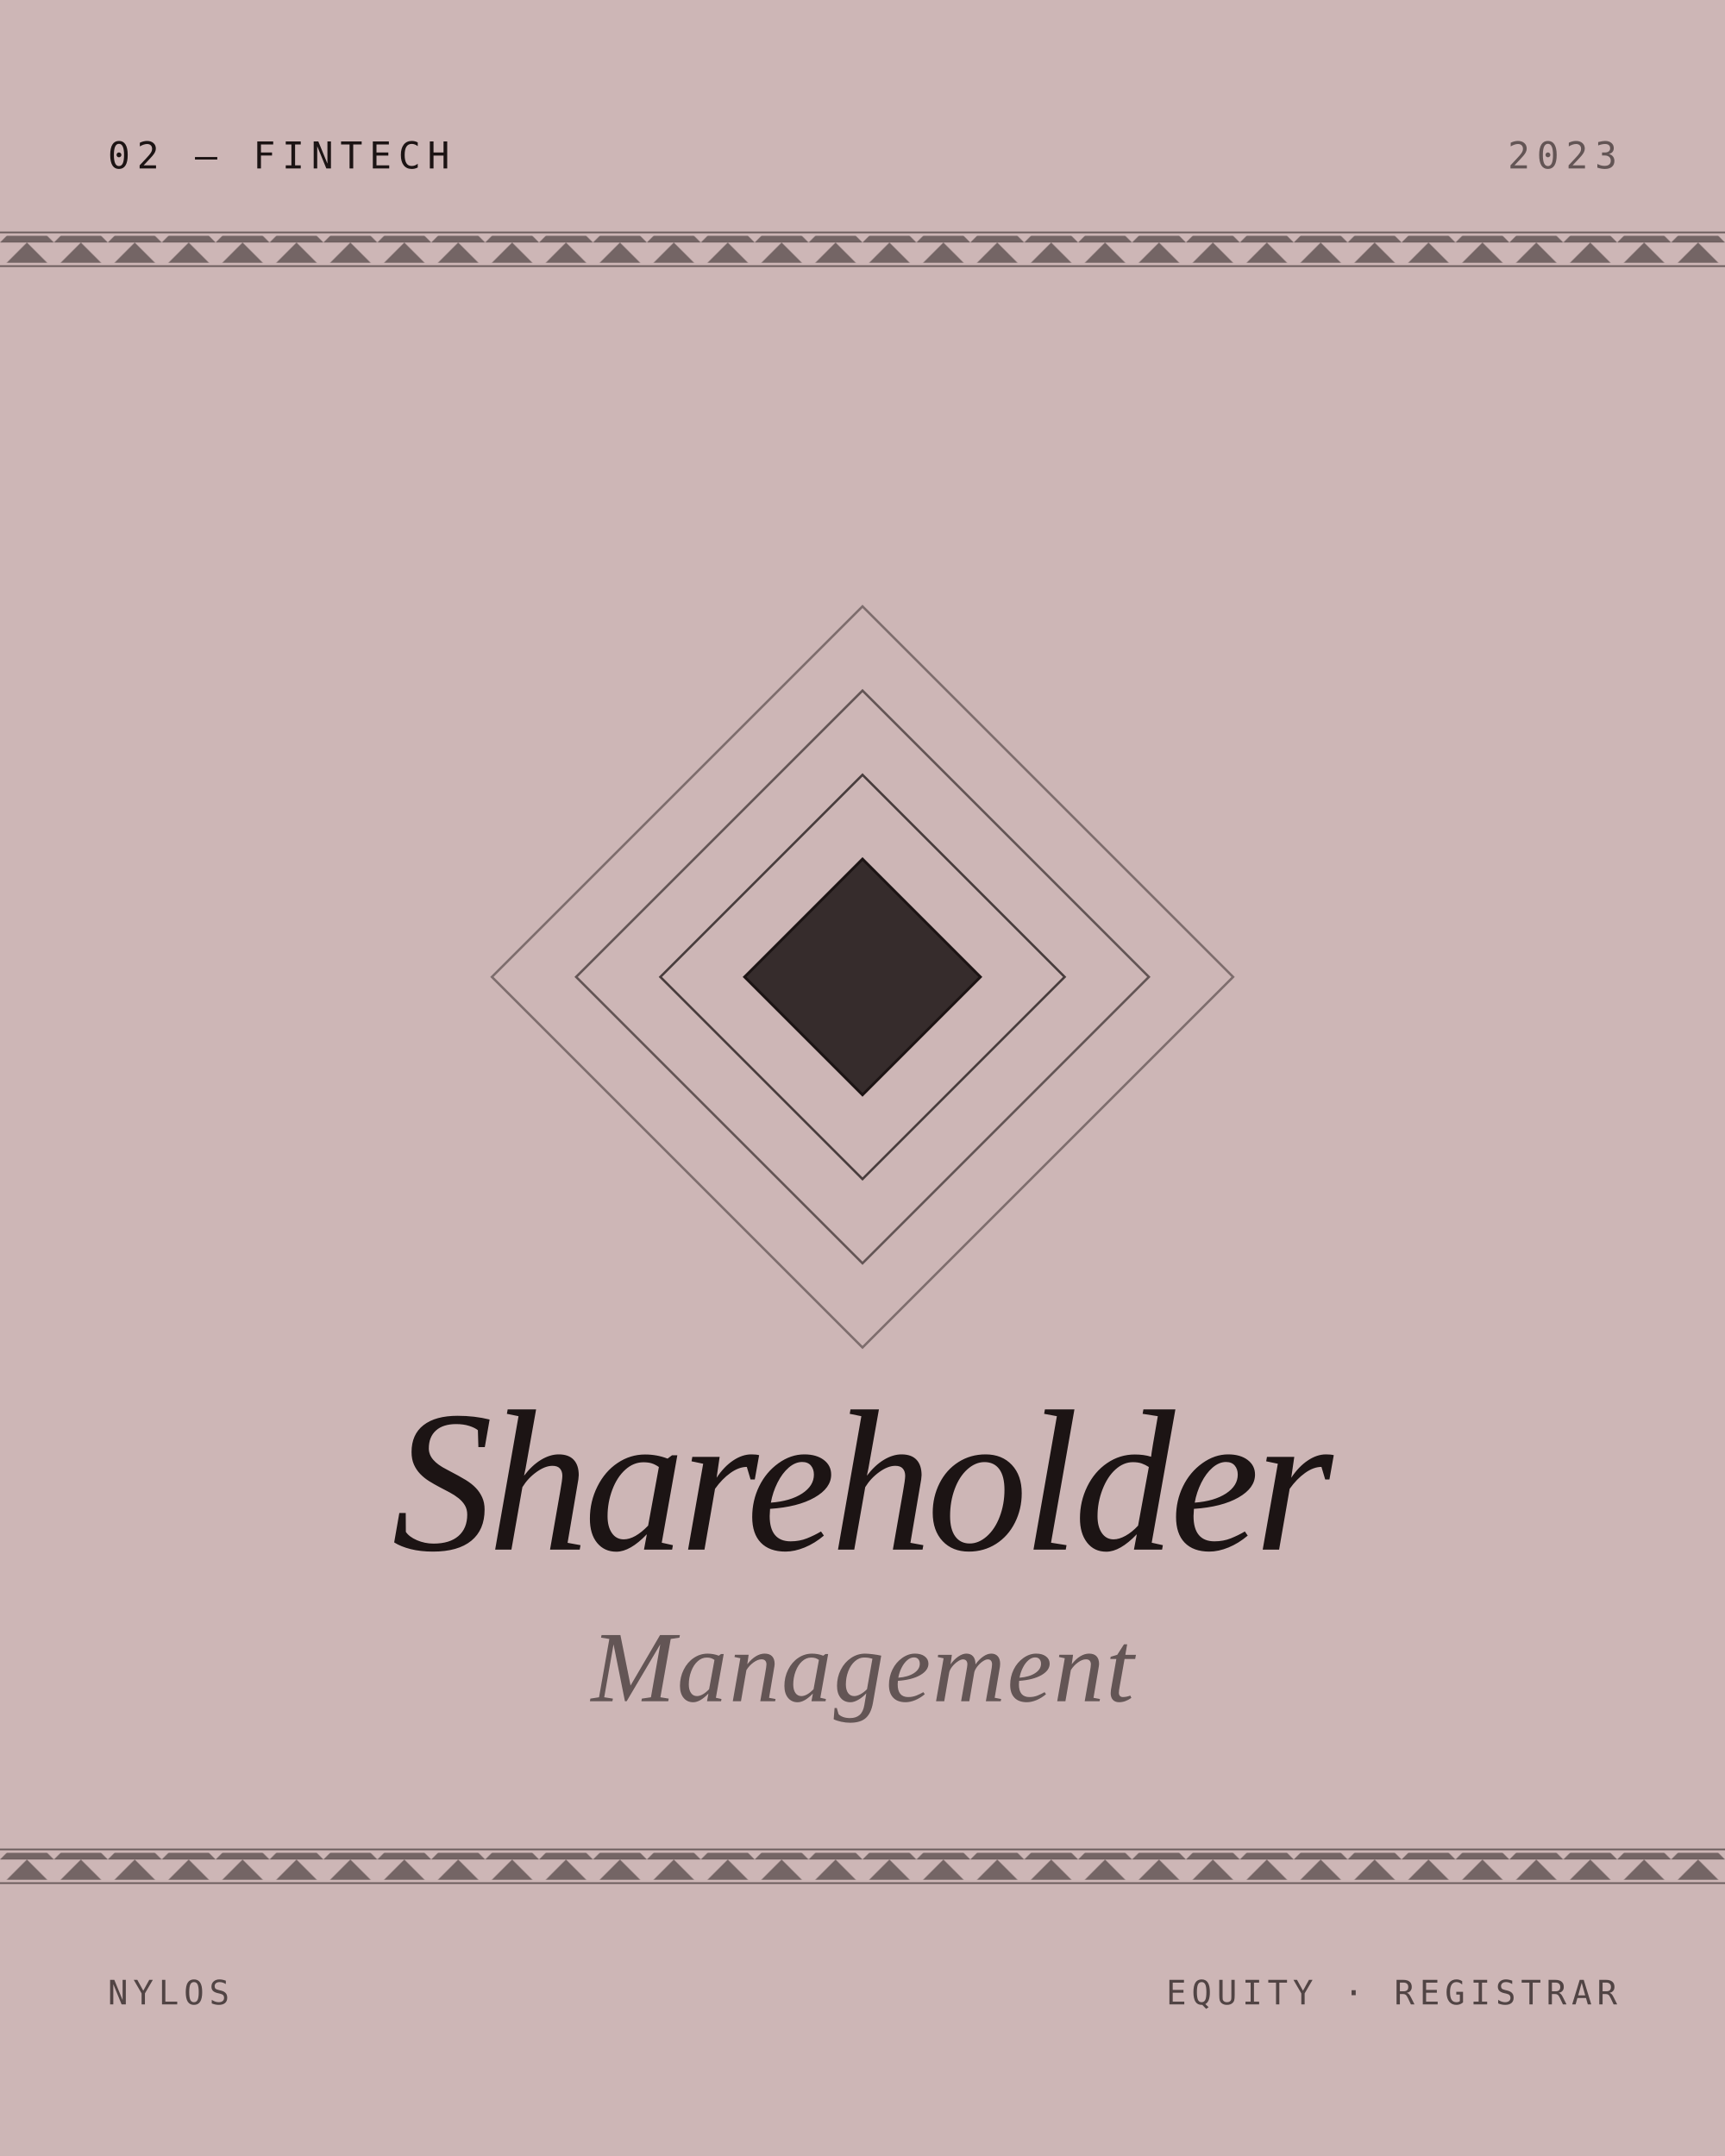
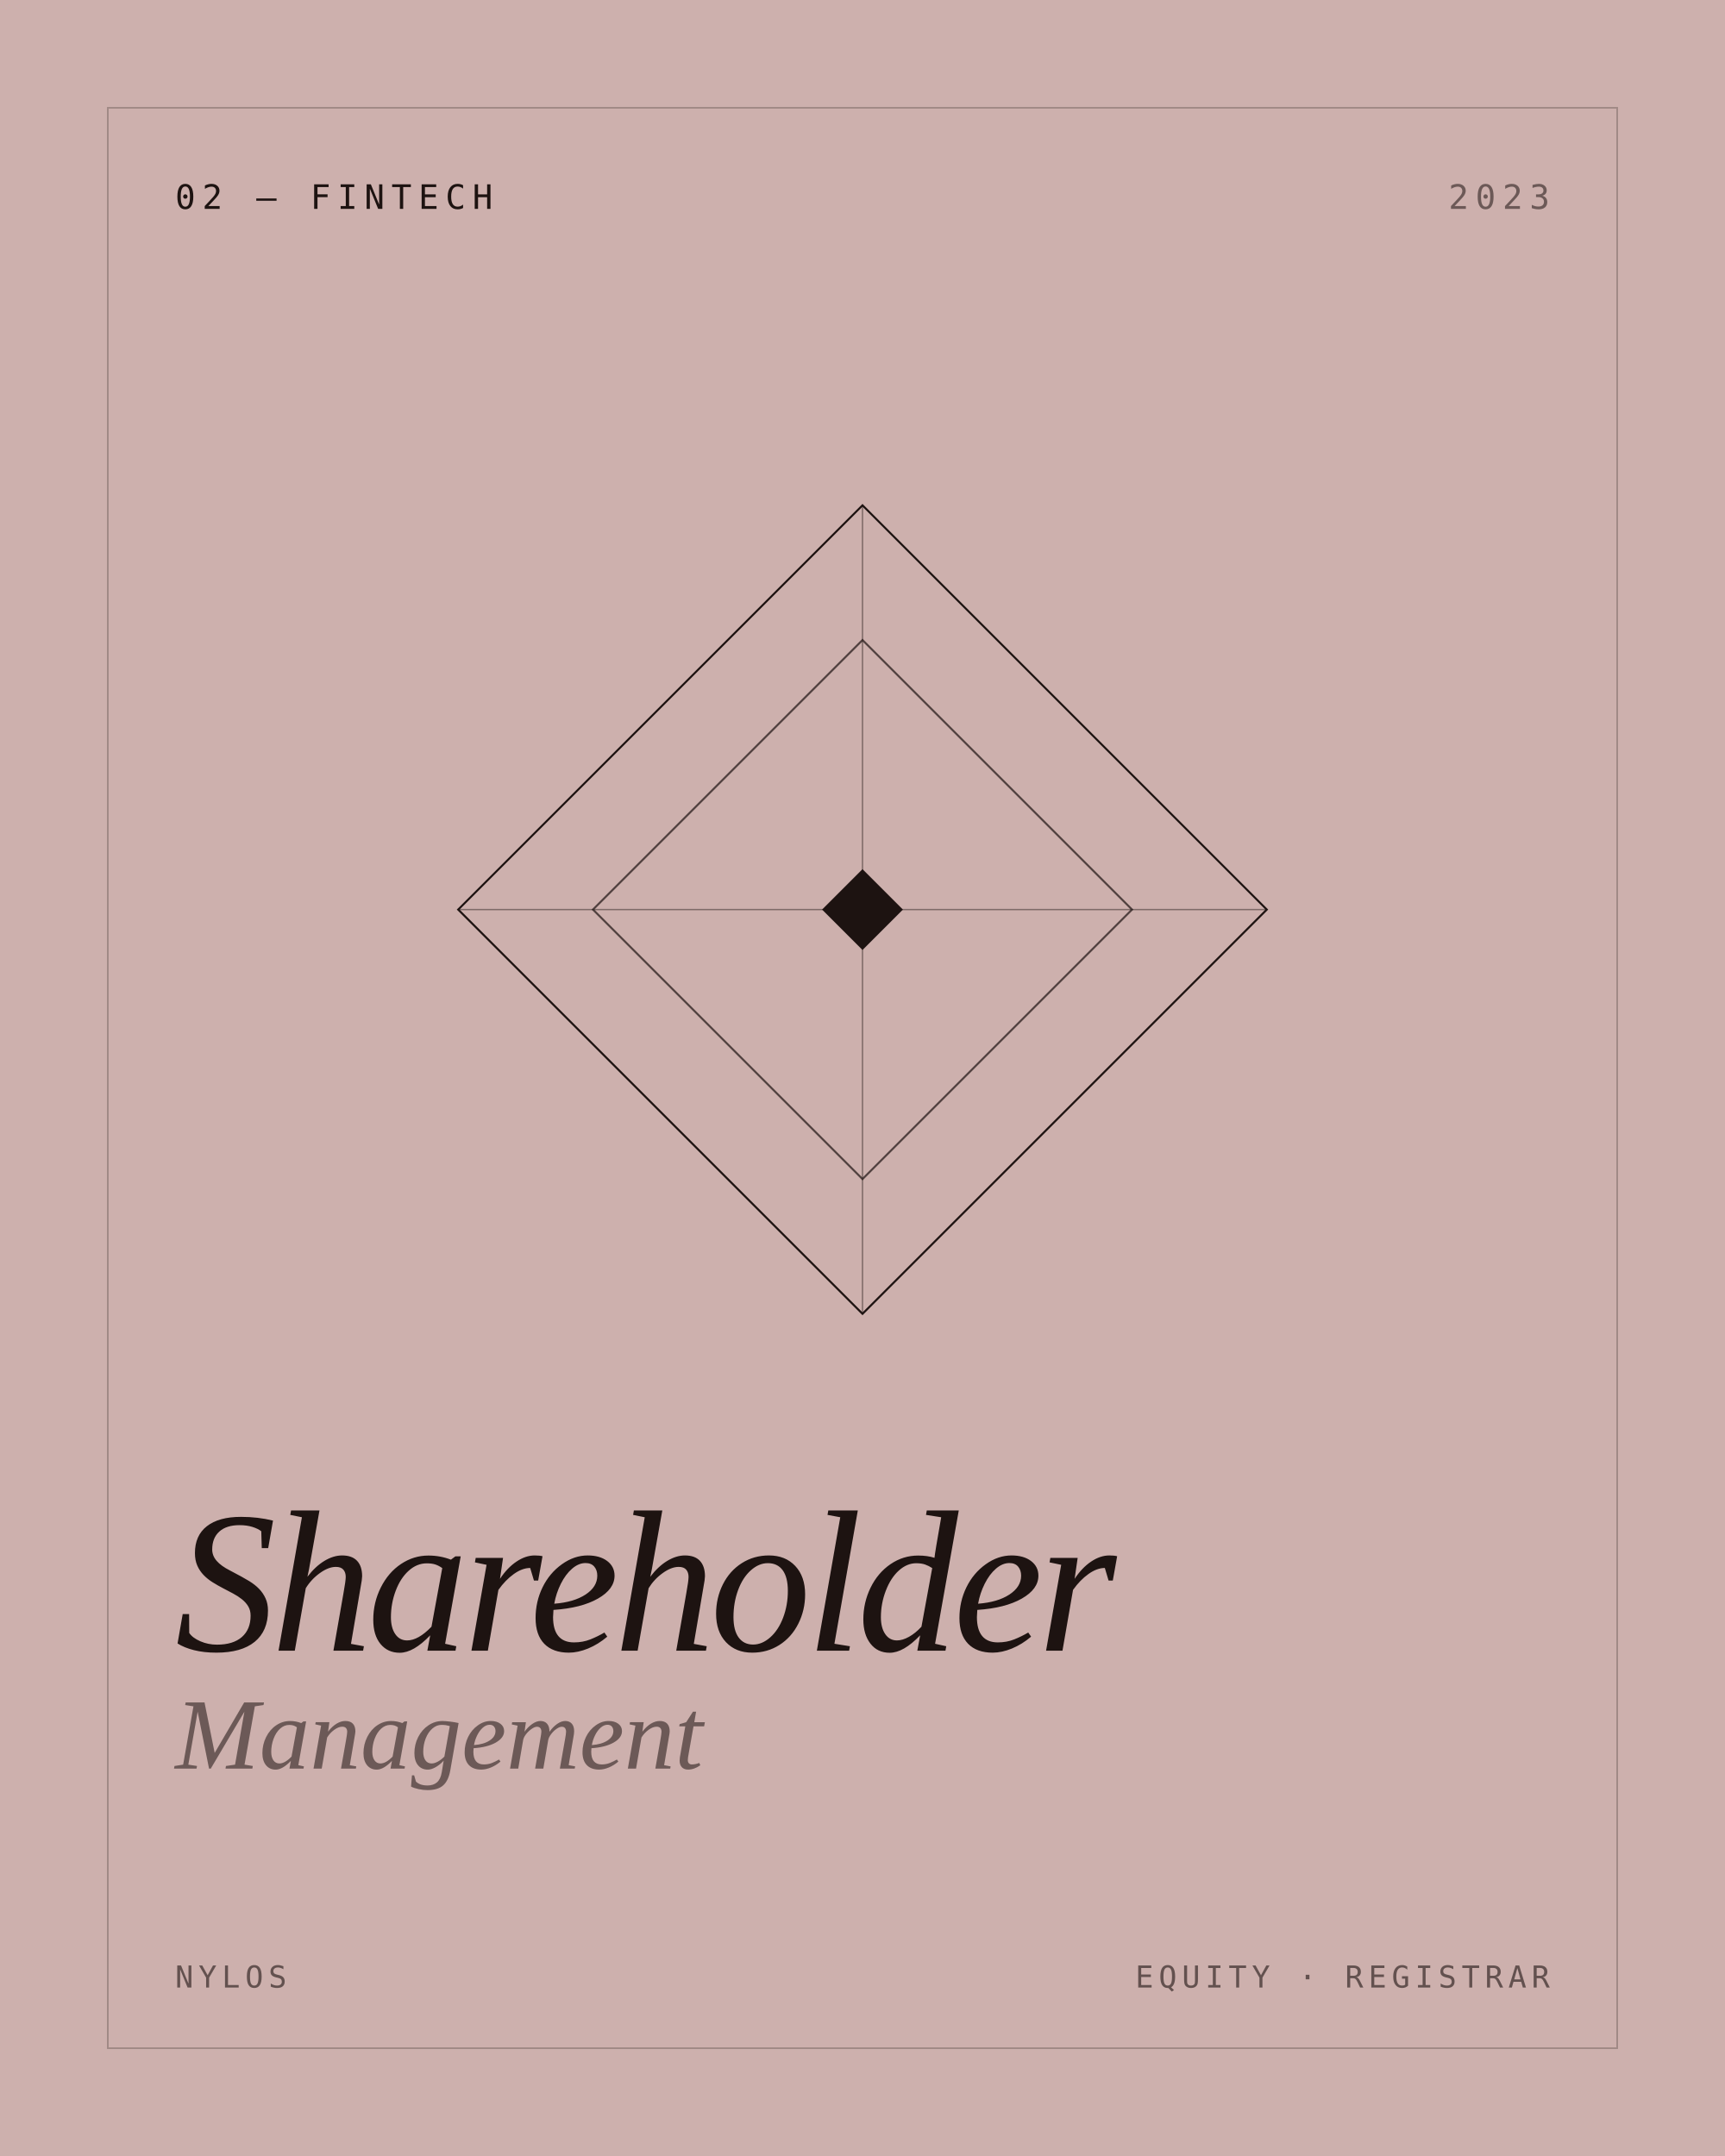
<svg xmlns="http://www.w3.org/2000/svg" viewBox="0 0 1024 1280" preserveAspectRatio="xMidYMid slice" role="img" aria-label="Shareholder Management cover">
-   <defs>
-     <pattern id="sh-tibeb" x="0" y="0" width="32" height="16" patternUnits="userSpaceOnUse">
-       <polygon points="0,16 16,0 32,16" fill="#1c1414" opacity="0.5" />
-     </pattern>
-   </defs>
-   <rect width="1024" height="1280" fill="#cdb6b6" />
-   <line x1="0" y1="138" x2="1024" y2="138" stroke="#1c1414" stroke-width="1" opacity="0.55" />
-   <rect x="0" y="140" width="1024" height="16" fill="url(#sh-tibeb)" />
-   <line x1="0" y1="158" x2="1024" y2="158" stroke="#1c1414" stroke-width="1" opacity="0.55" />
-   <g fill="#1c1414" font-family="ui-monospace, SFMono-Regular, Menlo, Consolas, monospace">
-     <text x="64" y="100" font-size="22" letter-spacing="4">02 — FINTECH</text>
-     <text x="960" y="100" text-anchor="end" font-size="22" letter-spacing="4" opacity="0.6">2023</text>
+   <rect width="1024" height="1280" fill="#cdb0ad" />
+   <rect x="64" y="64" width="896" height="1152" fill="none" stroke="#1d1311" stroke-width="1" opacity="0.25" />
+   <g fill="#1d1311" font-family="ui-monospace, SFMono-Regular, Menlo, Consolas, monospace">
+     <text x="104" y="124" font-size="20" letter-spacing="4">02 — FINTECH</text>
+     <text x="920" y="124" text-anchor="end" font-size="20" letter-spacing="4" opacity="0.55">2023</text>
  </g>
-   <g transform="translate(512 580)" stroke="#1c1414" fill="none">
-     <polygon points="0,-220 220,0 0,220 -220,0" stroke-width="1.4" opacity="0.45" />
-     <polygon points="0,-170 170,0 0,170 -170,0" stroke-width="1.4" opacity="0.6" />
-     <polygon points="0,-120 120,0 0,120 -120,0" stroke-width="1.4" opacity="0.75" />
-     <polygon points="0,-70 70,0 0,70 -70,0" stroke-width="1.6" fill="#1c1414" fill-opacity="0.85" />
+   <g transform="translate(512 540)" stroke="#1d1311" fill="none">
+     <polygon points="0,-240 240,0 0,240 -240,0" stroke-width="1.2" />
+     <polygon points="0,-160 160,0 0,160 -160,0" stroke-width="1.2" opacity="0.7" />
+     <line x1="-240" y1="0" x2="240" y2="0" stroke-width="0.8" opacity="0.45" />
+     <line x1="0" y1="-240" x2="0" y2="240" stroke-width="0.8" opacity="0.45" />
+     <polygon points="0,-24 24,0 0,24 -24,0" fill="#1d1311" stroke="none" />
  </g>
-   <g fill="#1c1414" font-family="Georgia, Cambria, 'Times New Roman', serif" font-style="italic">
-     <text x="512" y="920" text-anchor="middle" font-size="120" letter-spacing="-3">Shareholder</text>
-     <text x="512" y="1010" text-anchor="middle" font-size="60" letter-spacing="1" opacity="0.6">Management</text>
+   <g fill="#1d1311" font-family="Georgia, Cambria, 'Times New Roman', serif" font-style="italic">
+     <text x="104" y="980" font-size="120" letter-spacing="-3">Shareholder</text>
+     <text x="104" y="1050" font-size="60" letter-spacing="0" opacity="0.55">Management</text>
  </g>
-   <line x1="0" y1="1098" x2="1024" y2="1098" stroke="#1c1414" stroke-width="1" opacity="0.55" />
-   <rect x="0" y="1100" width="1024" height="16" fill="url(#sh-tibeb)" />
-   <line x1="0" y1="1118" x2="1024" y2="1118" stroke="#1c1414" stroke-width="1" opacity="0.55" />
-   <g fill="#1c1414" font-family="ui-monospace, SFMono-Regular, Menlo, Consolas, monospace">
-     <text x="64" y="1190" font-size="20" letter-spacing="3" opacity="0.7">NYLOS</text>
-     <text x="960" y="1190" text-anchor="end" font-size="20" letter-spacing="3" opacity="0.7">EQUITY · REGISTRAR</text>
+   <g fill="#1d1311" font-family="ui-monospace, SFMono-Regular, Menlo, Consolas, monospace">
+     <text x="104" y="1180" font-size="18" letter-spacing="3" opacity="0.6">NYLOS</text>
+     <text x="920" y="1180" text-anchor="end" font-size="18" letter-spacing="3" opacity="0.6">EQUITY · REGISTRAR</text>
  </g>
</svg>
